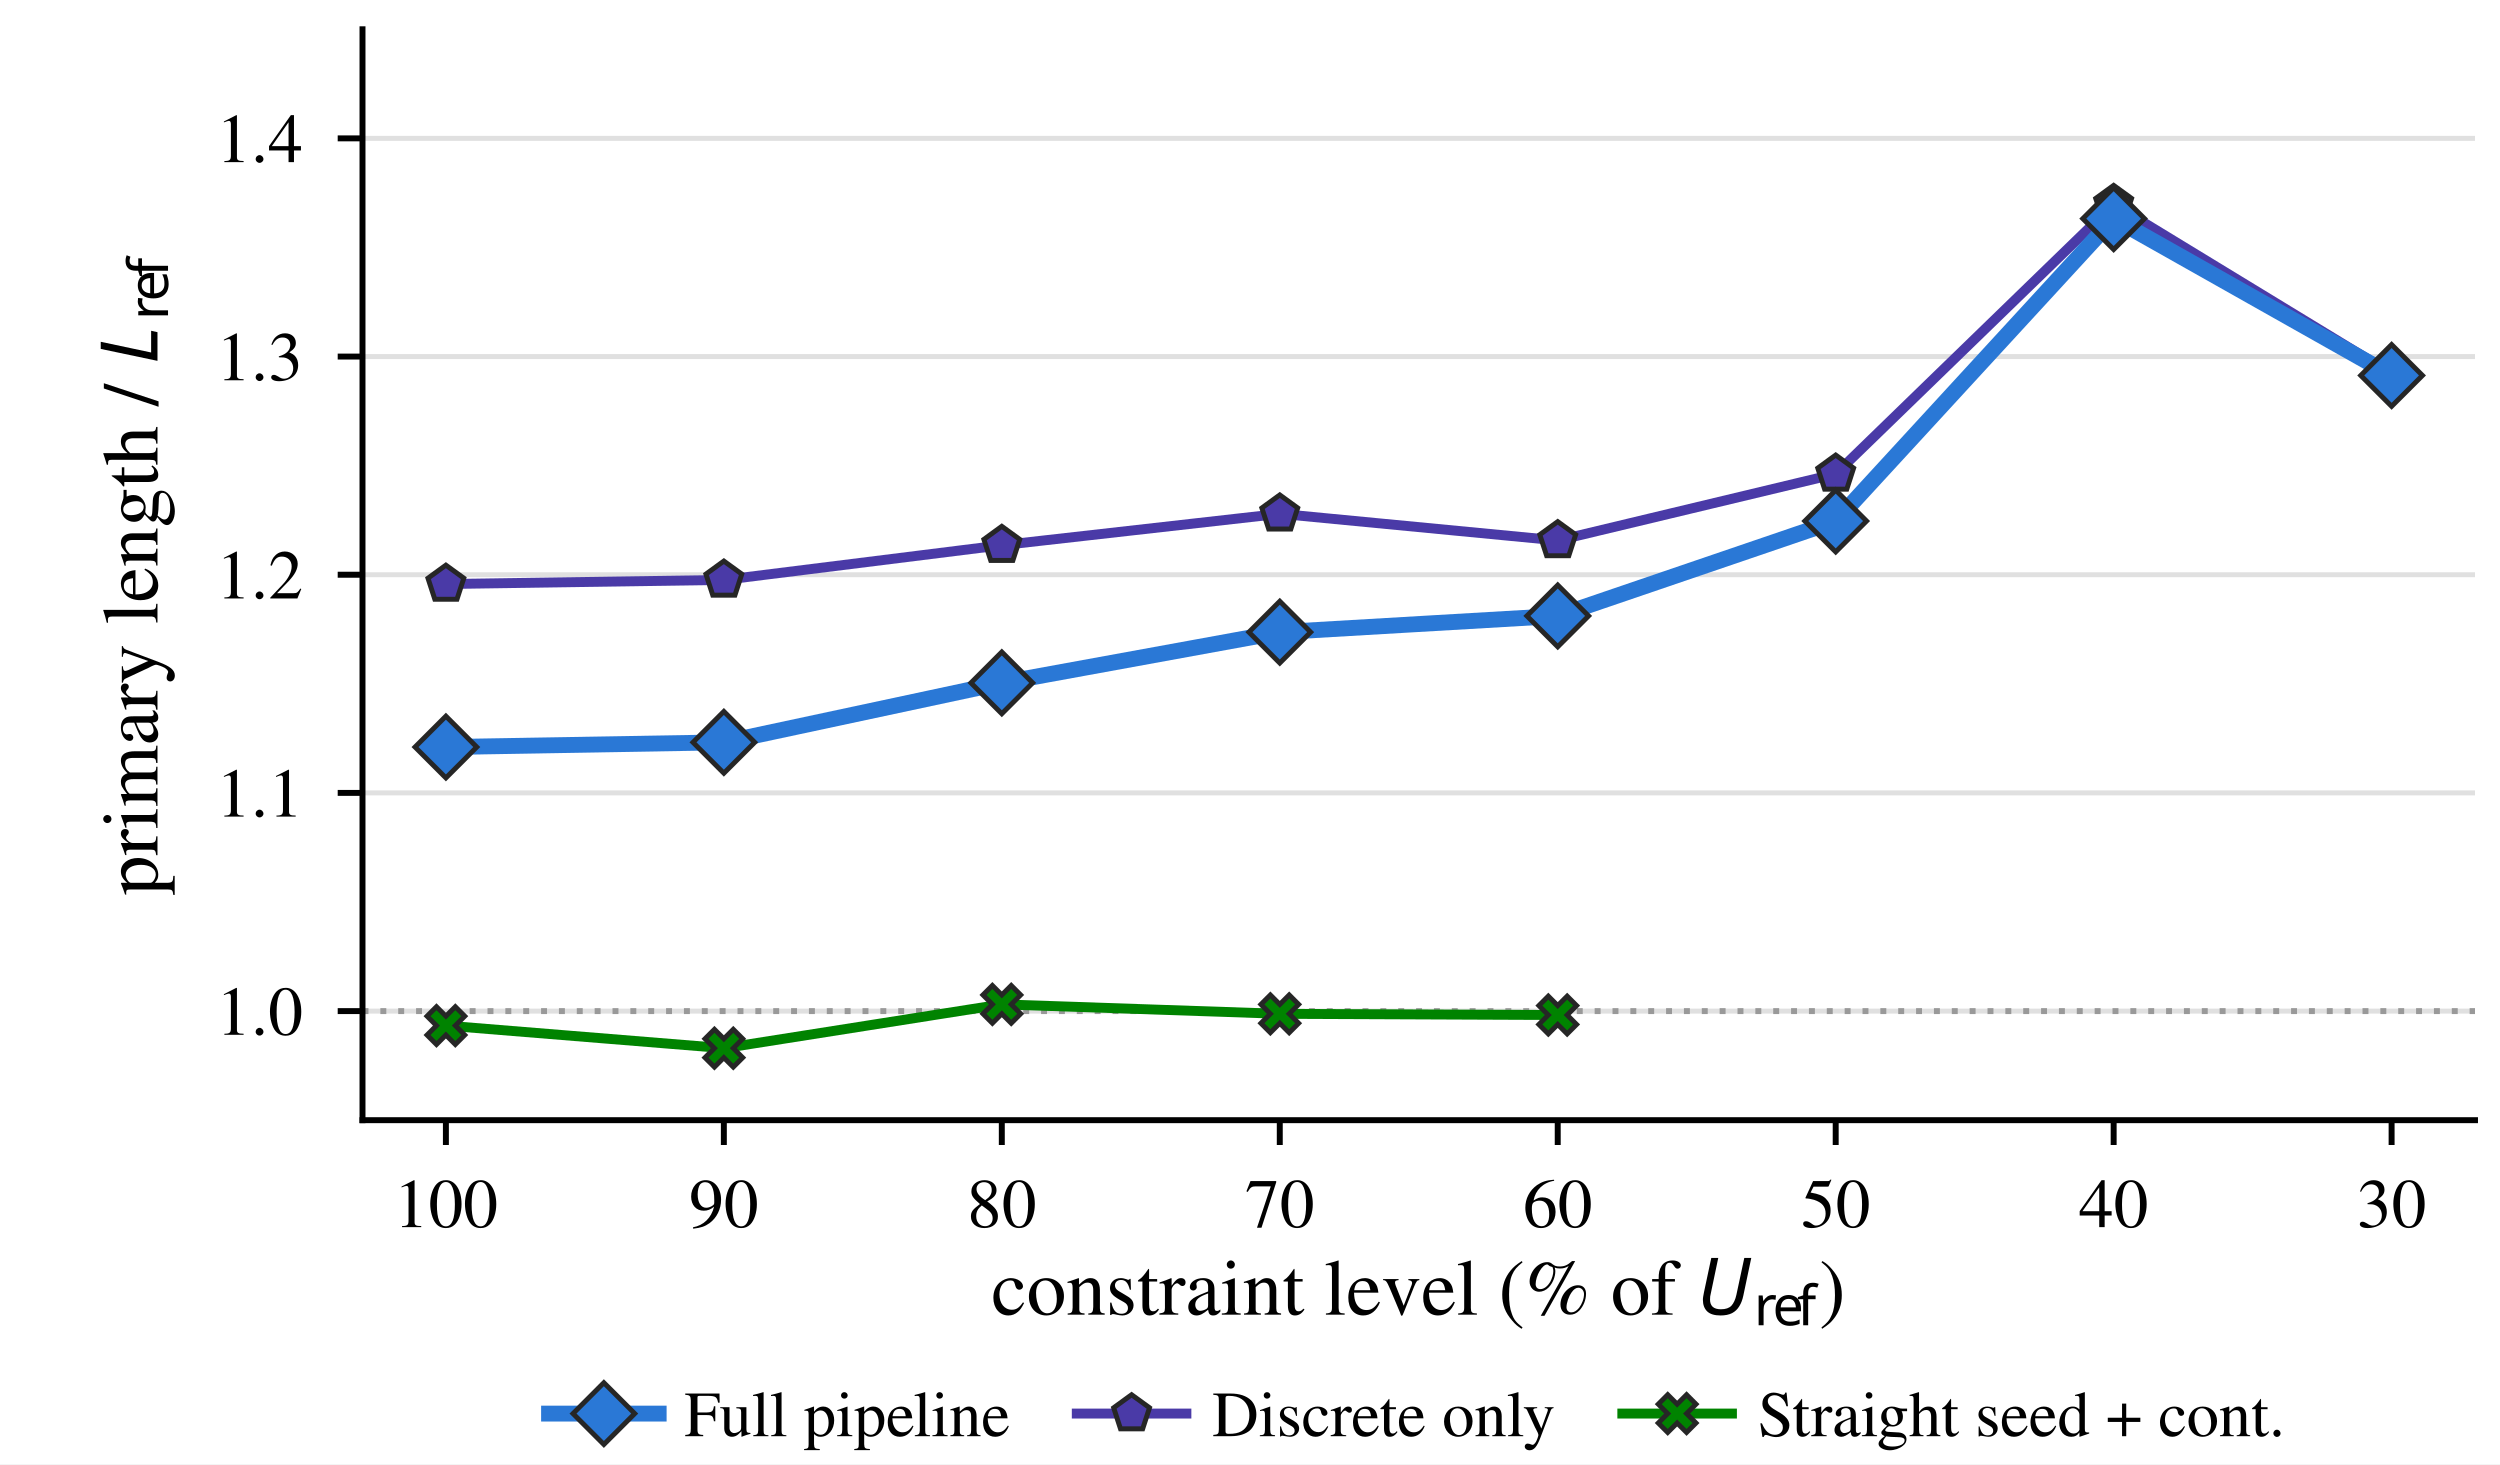
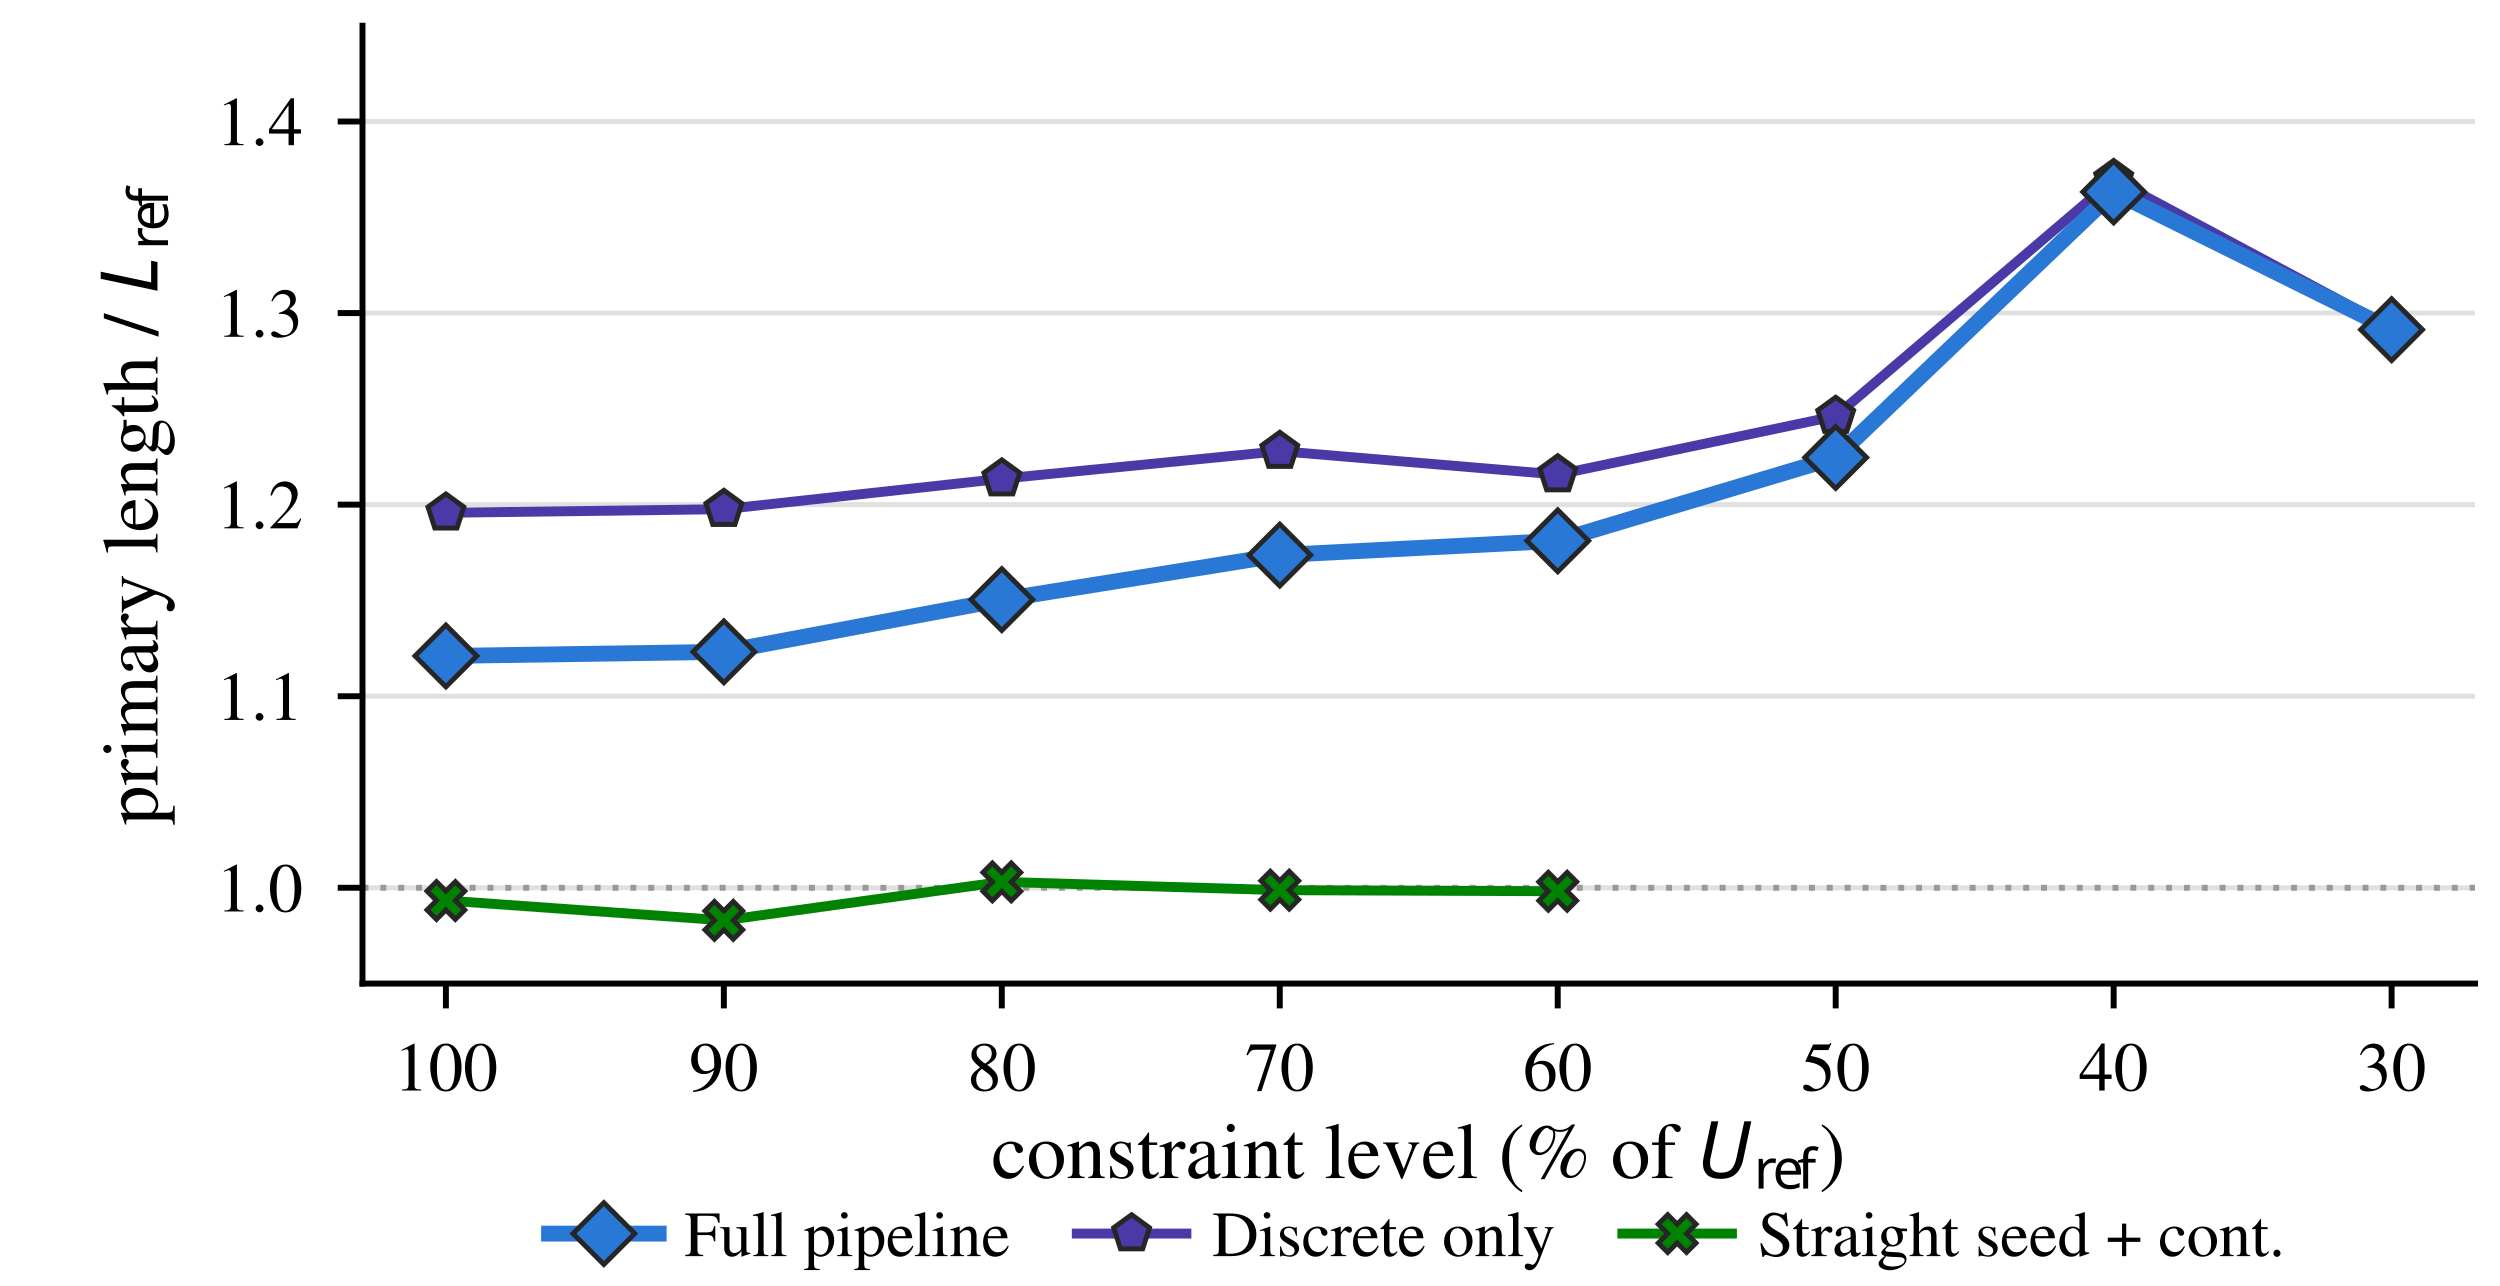
- <svg xmlns="http://www.w3.org/2000/svg" xmlns:xlink="http://www.w3.org/1999/xlink" width="252pt" height="147.6pt" viewBox="0 0 252 147.6" version="1.1">
+ <svg xmlns="http://www.w3.org/2000/svg" xmlns:xlink="http://www.w3.org/1999/xlink" width="252pt" height="129.6pt" viewBox="0 0 252 129.6" version="1.1">
  <defs>
    <style type="text/css">*{stroke-linejoin: round; stroke-linecap: butt}</style>
  </defs>
  <g id="figure_1">
    <g id="patch_1">
-       <path d="M 0 147.6  L 252 147.6  L 252 0  L 0 0  z " style="fill: #ffffff" />
+       <path d="M 0 129.6  L 252 129.6  L 252 0  L 0 0  z " style="fill: #ffffff" />
    </g>
    <g id="axes_1">
      <g id="patch_2">
-         <path d="M 36.54 112.914  L 249.48 112.914  L 249.48 2.952  L 36.54 2.952  z " style="fill: #ffffff" />
+         <path d="M 36.54 99.144  L 249.48 99.144  L 249.48 2.592  L 36.54 2.592  z " style="fill: #ffffff" />
      </g>
      <g id="matplotlib.axis_1">
        <g id="xtick_1">
          <g id="line2d_1">
            <defs>
-               <path id="ma26497e0ab" d="M 0 0  L 0 2.5  " style="stroke: #000000; stroke-width: 0.6" />
+               <path id="m6d21381312" d="M 0 0  L 0 2.5  " style="stroke: #000000; stroke-width: 0.6" />
            </defs>
            <g>
-               <use xlink:href="#ma26497e0ab" x="44.946" y="112.914" style="stroke: #000000; stroke-width: 0.6" />
+               <use xlink:href="#m6d21381312" x="44.946" y="99.144" style="stroke: #000000; stroke-width: 0.6" />
            </g>
          </g>
          <g id="text_1">
-             <text style="font-size: 7px; font-family: 'Nimbus Roman', 'Times New Roman', 'Liberation Serif', 'DejaVu Serif', serif; text-anchor: middle" x="44.946" y="123.695" transform="rotate(-0 44.94553 123.6948)">100</text>
+             <text style="font-size: 7px; font-family: 'Nimbus Roman', 'Times New Roman', 'Liberation Serif', 'DejaVu Serif', serif; text-anchor: middle" x="44.946" y="109.925" transform="rotate(-0 44.94553 109.9248)">100</text>
          </g>
        </g>
        <g id="xtick_2">
          <g id="line2d_2">
            <g>
-               <use xlink:href="#ma26497e0ab" x="72.964" y="112.914" style="stroke: #000000; stroke-width: 0.6" />
+               <use xlink:href="#m6d21381312" x="72.964" y="99.144" style="stroke: #000000; stroke-width: 0.6" />
            </g>
          </g>
          <g id="text_2">
-             <text style="font-size: 7px; font-family: 'Nimbus Roman', 'Times New Roman', 'Liberation Serif', 'DejaVu Serif', serif; text-anchor: middle" x="72.964" y="123.695" transform="rotate(-0 72.96395 123.6948)">90</text>
+             <text style="font-size: 7px; font-family: 'Nimbus Roman', 'Times New Roman', 'Liberation Serif', 'DejaVu Serif', serif; text-anchor: middle" x="72.964" y="109.925" transform="rotate(-0 72.96395 109.9248)">90</text>
          </g>
        </g>
        <g id="xtick_3">
          <g id="line2d_3">
            <g>
-               <use xlink:href="#ma26497e0ab" x="100.982" y="112.914" style="stroke: #000000; stroke-width: 0.6" />
+               <use xlink:href="#m6d21381312" x="100.982" y="99.144" style="stroke: #000000; stroke-width: 0.6" />
            </g>
          </g>
          <g id="text_3">
-             <text style="font-size: 7px; font-family: 'Nimbus Roman', 'Times New Roman', 'Liberation Serif', 'DejaVu Serif', serif; text-anchor: middle" x="100.982" y="123.695" transform="rotate(-0 100.9824 123.6948)">80</text>
+             <text style="font-size: 7px; font-family: 'Nimbus Roman', 'Times New Roman', 'Liberation Serif', 'DejaVu Serif', serif; text-anchor: middle" x="100.982" y="109.925" transform="rotate(-0 100.9824 109.9248)">80</text>
          </g>
        </g>
        <g id="xtick_4">
          <g id="line2d_4">
            <g>
-               <use xlink:href="#ma26497e0ab" x="129.001" y="112.914" style="stroke: #000000; stroke-width: 0.6" />
+               <use xlink:href="#m6d21381312" x="129.001" y="99.144" style="stroke: #000000; stroke-width: 0.6" />
            </g>
          </g>
          <g id="text_4">
-             <text style="font-size: 7px; font-family: 'Nimbus Roman', 'Times New Roman', 'Liberation Serif', 'DejaVu Serif', serif; text-anchor: middle" x="129.001" y="123.695" transform="rotate(-0 129.0008 123.6948)">70</text>
+             <text style="font-size: 7px; font-family: 'Nimbus Roman', 'Times New Roman', 'Liberation Serif', 'DejaVu Serif', serif; text-anchor: middle" x="129.001" y="109.925" transform="rotate(-0 129.0008 109.9248)">70</text>
          </g>
        </g>
        <g id="xtick_5">
          <g id="line2d_5">
            <g>
-               <use xlink:href="#ma26497e0ab" x="157.019" y="112.914" style="stroke: #000000; stroke-width: 0.6" />
+               <use xlink:href="#m6d21381312" x="157.019" y="99.144" style="stroke: #000000; stroke-width: 0.6" />
            </g>
          </g>
          <g id="text_5">
-             <text style="font-size: 7px; font-family: 'Nimbus Roman', 'Times New Roman', 'Liberation Serif', 'DejaVu Serif', serif; text-anchor: middle" x="157.019" y="123.695" transform="rotate(-0 157.0192 123.6948)">60</text>
+             <text style="font-size: 7px; font-family: 'Nimbus Roman', 'Times New Roman', 'Liberation Serif', 'DejaVu Serif', serif; text-anchor: middle" x="157.019" y="109.925" transform="rotate(-0 157.0192 109.9248)">60</text>
          </g>
        </g>
        <g id="xtick_6">
          <g id="line2d_6">
            <g>
-               <use xlink:href="#ma26497e0ab" x="185.038" y="112.914" style="stroke: #000000; stroke-width: 0.6" />
+               <use xlink:href="#m6d21381312" x="185.038" y="99.144" style="stroke: #000000; stroke-width: 0.6" />
            </g>
          </g>
          <g id="text_6">
-             <text style="font-size: 7px; font-family: 'Nimbus Roman', 'Times New Roman', 'Liberation Serif', 'DejaVu Serif', serif; text-anchor: middle" x="185.038" y="123.695" transform="rotate(-0 185.0376 123.6948)">50</text>
+             <text style="font-size: 7px; font-family: 'Nimbus Roman', 'Times New Roman', 'Liberation Serif', 'DejaVu Serif', serif; text-anchor: middle" x="185.038" y="109.925" transform="rotate(-0 185.0376 109.9248)">50</text>
          </g>
        </g>
        <g id="xtick_7">
          <g id="line2d_7">
            <g>
-               <use xlink:href="#ma26497e0ab" x="213.056" y="112.914" style="stroke: #000000; stroke-width: 0.6" />
+               <use xlink:href="#m6d21381312" x="213.056" y="99.144" style="stroke: #000000; stroke-width: 0.6" />
            </g>
          </g>
          <g id="text_7">
-             <text style="font-size: 7px; font-family: 'Nimbus Roman', 'Times New Roman', 'Liberation Serif', 'DejaVu Serif', serif; text-anchor: middle" x="213.056" y="123.695" transform="rotate(-0 213.0561 123.6948)">40</text>
+             <text style="font-size: 7px; font-family: 'Nimbus Roman', 'Times New Roman', 'Liberation Serif', 'DejaVu Serif', serif; text-anchor: middle" x="213.056" y="109.925" transform="rotate(-0 213.0561 109.9248)">40</text>
          </g>
        </g>
        <g id="xtick_8">
          <g id="line2d_8">
            <g>
-               <use xlink:href="#ma26497e0ab" x="241.074" y="112.914" style="stroke: #000000; stroke-width: 0.6" />
+               <use xlink:href="#m6d21381312" x="241.074" y="99.144" style="stroke: #000000; stroke-width: 0.6" />
            </g>
          </g>
          <g id="text_8">
-             <text style="font-size: 7px; font-family: 'Nimbus Roman', 'Times New Roman', 'Liberation Serif', 'DejaVu Serif', serif; text-anchor: middle" x="241.074" y="123.695" transform="rotate(-0 241.0745 123.6948)">30</text>
+             <text style="font-size: 7px; font-family: 'Nimbus Roman', 'Times New Roman', 'Liberation Serif', 'DejaVu Serif', serif; text-anchor: middle" x="241.074" y="109.925" transform="rotate(-0 241.0745 109.9248)">30</text>
          </g>
        </g>
        <g id="text_9">
-           <g transform="translate(99.93 132.6778)">
+           <g transform="translate(99.93 118.9077)">
            <text>
              <tspan x="0" y="-0.156" style="font-size: 8px; font-family: 'Nimbus Roman'">c</tspan>
              <tspan x="3.552" y="-0.156" style="font-size: 8px; font-family: 'Nimbus Roman'">o</tspan>
              <tspan x="7.552" y="-0.156" style="font-size: 8px; font-family: 'Nimbus Roman'">n</tspan>
              <tspan x="11.552" y="-0.156" style="font-size: 8px; font-family: 'Nimbus Roman'">s</tspan>
              <tspan x="14.664" y="-0.156" style="font-size: 8px; font-family: 'Nimbus Roman'">t</tspan>
              <tspan x="16.888" y="-0.156" style="font-size: 8px; font-family: 'Nimbus Roman'">r</tspan>
              <tspan x="19.552" y="-0.156" style="font-size: 8px; font-family: 'Nimbus Roman'">a</tspan>
              <tspan x="23.104" y="-0.156" style="font-size: 8px; font-family: 'Nimbus Roman'">i</tspan>
              <tspan x="25.328" y="-0.156" style="font-size: 8px; font-family: 'Nimbus Roman'">n</tspan>
              <tspan x="29.328" y="-0.156" style="font-size: 8px; font-family: 'Nimbus Roman'">t</tspan>
              <tspan x="31.552" y="-0.156" style="font-size: 8px; font-family: 'Nimbus Roman'"> </tspan>
              <tspan x="33.552" y="-0.156" style="font-size: 8px; font-family: 'Nimbus Roman'">l</tspan>
              <tspan x="35.776" y="-0.156" style="font-size: 8px; font-family: 'Nimbus Roman'">e</tspan>
              <tspan x="39.328" y="-0.156" style="font-size: 8px; font-family: 'Nimbus Roman'">v</tspan>
              <tspan x="43.328" y="-0.156" style="font-size: 8px; font-family: 'Nimbus Roman'">e</tspan>
              <tspan x="46.88" y="-0.156" style="font-size: 8px; font-family: 'Nimbus Roman'">l</tspan>
              <tspan x="49.104" y="-0.156" style="font-size: 8px; font-family: 'Nimbus Roman'"> </tspan>
              <tspan x="51.104" y="-0.156" style="font-size: 8px; font-family: 'Nimbus Roman'">(</tspan>
              <tspan x="53.768" y="-0.156" style="font-size: 8px; font-family: 'Nimbus Roman'">%</tspan>
              <tspan x="60.432" y="-0.156" style="font-size: 8px; font-family: 'Nimbus Roman'"> </tspan>
              <tspan x="62.432" y="-0.156" style="font-size: 8px; font-family: 'Nimbus Roman'">o</tspan>
              <tspan x="66.432" y="-0.156" style="font-size: 8px; font-family: 'Nimbus Roman'">f</tspan>
              <tspan x="69.096" y="-0.156" style="font-size: 8px; font-family: 'Nimbus Roman'"> </tspan>
              <tspan x="83.441" y="-0.156" style="font-size: 8px; font-family: 'Nimbus Roman'">)</tspan>
              <tspan x="71.096" y="-0.156" style="font-style: italic; font-size: 8px; font-family: 'STIXGeneral'">U</tspan>
              <tspan x="76.872" y="0.903" style="font-size: 5.6px; font-family: 'STIXGeneral'">r</tspan>
              <tspan x="78.736" y="0.903" style="font-size: 5.6px; font-family: 'STIXGeneral'">e</tspan>
              <tspan x="81.223" y="0.903" style="font-size: 5.6px; font-family: 'STIXGeneral'">f</tspan>
            </text>
          </g>
        </g>
      </g>
      <g id="matplotlib.axis_2">
        <g id="ytick_1">
          <g id="line2d_9">
-             <path d="M 36.54 101.918  L 249.48 101.918  " clip-path="url(#pc01aa2824c)" style="fill: none; stroke: #e0e0e0; stroke-width: 0.5; stroke-linecap: square" />
+             <path d="M 36.54 89.489  L 249.48 89.489  " clip-path="url(#pe777a006d1)" style="fill: none; stroke: #e0e0e0; stroke-width: 0.5; stroke-linecap: square" />
          </g>
          <g id="line2d_10">
            <defs>
-               <path id="mf2445690bf" d="M 0 0  L -2.5 0  " style="stroke: #000000; stroke-width: 0.6" />
+               <path id="me3c13b41c0" d="M 0 0  L -2.5 0  " style="stroke: #000000; stroke-width: 0.6" />
            </defs>
            <g>
-               <use xlink:href="#mf2445690bf" x="36.54" y="101.918" style="stroke: #000000; stroke-width: 0.6" />
+               <use xlink:href="#me3c13b41c0" x="36.54" y="89.489" style="stroke: #000000; stroke-width: 0.6" />
            </g>
          </g>
          <g id="text_10">
-             <text style="font-size: 7px; font-family: 'Nimbus Roman', 'Times New Roman', 'Liberation Serif', 'DejaVu Serif', serif; text-anchor: end" x="30.54" y="104.308" transform="rotate(-0 30.54 104.3082)">1.0</text>
+             <text style="font-size: 7px; font-family: 'Nimbus Roman', 'Times New Roman', 'Liberation Serif', 'DejaVu Serif', serif; text-anchor: end" x="30.54" y="91.879" transform="rotate(-0 30.54 91.87919)">1.0</text>
          </g>
        </g>
        <g id="ytick_2">
          <g id="line2d_11">
-             <path d="M 36.54 79.925  L 249.48 79.925  " clip-path="url(#pc01aa2824c)" style="fill: none; stroke: #e0e0e0; stroke-width: 0.5; stroke-linecap: square" />
+             <path d="M 36.54 70.178  L 249.48 70.178  " clip-path="url(#pe777a006d1)" style="fill: none; stroke: #e0e0e0; stroke-width: 0.5; stroke-linecap: square" />
          </g>
          <g id="line2d_12">
            <g>
-               <use xlink:href="#mf2445690bf" x="36.54" y="79.925" style="stroke: #000000; stroke-width: 0.6" />
+               <use xlink:href="#me3c13b41c0" x="36.54" y="70.178" style="stroke: #000000; stroke-width: 0.6" />
            </g>
          </g>
          <g id="text_11">
-             <text style="font-size: 7px; font-family: 'Nimbus Roman', 'Times New Roman', 'Liberation Serif', 'DejaVu Serif', serif; text-anchor: end" x="30.54" y="82.316" transform="rotate(-0 30.54 82.31579)">1.1</text>
+             <text style="font-size: 7px; font-family: 'Nimbus Roman', 'Times New Roman', 'Liberation Serif', 'DejaVu Serif', serif; text-anchor: end" x="30.54" y="72.569" transform="rotate(-0 30.54 72.56879)">1.1</text>
          </g>
        </g>
        <g id="ytick_3">
          <g id="line2d_13">
-             <path d="M 36.54 57.933  L 249.48 57.933  " clip-path="url(#pc01aa2824c)" style="fill: none; stroke: #e0e0e0; stroke-width: 0.5; stroke-linecap: square" />
+             <path d="M 36.54 50.868  L 249.48 50.868  " clip-path="url(#pe777a006d1)" style="fill: none; stroke: #e0e0e0; stroke-width: 0.5; stroke-linecap: square" />
          </g>
          <g id="line2d_14">
            <g>
-               <use xlink:href="#mf2445690bf" x="36.54" y="57.933" style="stroke: #000000; stroke-width: 0.6" />
+               <use xlink:href="#me3c13b41c0" x="36.54" y="50.868" style="stroke: #000000; stroke-width: 0.6" />
            </g>
          </g>
          <g id="text_12">
-             <text style="font-size: 7px; font-family: 'Nimbus Roman', 'Times New Roman', 'Liberation Serif', 'DejaVu Serif', serif; text-anchor: end" x="30.54" y="60.323" transform="rotate(-0 30.54 60.32339)">1.2</text>
+             <text style="font-size: 7px; font-family: 'Nimbus Roman', 'Times New Roman', 'Liberation Serif', 'DejaVu Serif', serif; text-anchor: end" x="30.54" y="53.258" transform="rotate(-0 30.54 53.25839)">1.2</text>
          </g>
        </g>
        <g id="ytick_4">
          <g id="line2d_15">
-             <path d="M 36.54 35.941  L 249.48 35.941  " clip-path="url(#pc01aa2824c)" style="fill: none; stroke: #e0e0e0; stroke-width: 0.5; stroke-linecap: square" />
+             <path d="M 36.54 31.558  L 249.48 31.558  " clip-path="url(#pe777a006d1)" style="fill: none; stroke: #e0e0e0; stroke-width: 0.5; stroke-linecap: square" />
          </g>
          <g id="line2d_16">
            <g>
-               <use xlink:href="#mf2445690bf" x="36.54" y="35.941" style="stroke: #000000; stroke-width: 0.6" />
+               <use xlink:href="#me3c13b41c0" x="36.54" y="31.558" style="stroke: #000000; stroke-width: 0.6" />
            </g>
          </g>
          <g id="text_13">
-             <text style="font-size: 7px; font-family: 'Nimbus Roman', 'Times New Roman', 'Liberation Serif', 'DejaVu Serif', serif; text-anchor: end" x="30.54" y="38.331" transform="rotate(-0 30.54 38.33099)">1.3</text>
+             <text style="font-size: 7px; font-family: 'Nimbus Roman', 'Times New Roman', 'Liberation Serif', 'DejaVu Serif', serif; text-anchor: end" x="30.54" y="33.948" transform="rotate(-0 30.54 33.94799)">1.3</text>
          </g>
        </g>
        <g id="ytick_5">
          <g id="line2d_17">
-             <path d="M 36.54 13.948  L 249.48 13.948  " clip-path="url(#pc01aa2824c)" style="fill: none; stroke: #e0e0e0; stroke-width: 0.5; stroke-linecap: square" />
+             <path d="M 36.54 12.247  L 249.48 12.247  " clip-path="url(#pe777a006d1)" style="fill: none; stroke: #e0e0e0; stroke-width: 0.5; stroke-linecap: square" />
          </g>
          <g id="line2d_18">
            <g>
-               <use xlink:href="#mf2445690bf" x="36.54" y="13.948" style="stroke: #000000; stroke-width: 0.6" />
+               <use xlink:href="#me3c13b41c0" x="36.54" y="12.247" style="stroke: #000000; stroke-width: 0.6" />
            </g>
          </g>
          <g id="text_14">
-             <text style="font-size: 7px; font-family: 'Nimbus Roman', 'Times New Roman', 'Liberation Serif', 'DejaVu Serif', serif; text-anchor: end" x="30.54" y="16.339" transform="rotate(-0 30.54 16.33859)">1.4</text>
+             <text style="font-size: 7px; font-family: 'Nimbus Roman', 'Times New Roman', 'Liberation Serif', 'DejaVu Serif', serif; text-anchor: end" x="30.54" y="14.638" transform="rotate(-0 30.54 14.63759)">1.4</text>
          </g>
        </g>
        <g id="text_15">
-           <g transform="translate(16.03 90.253) rotate(-90)">
+           <g transform="translate(16.03 83.188) rotate(-90)">
            <text>
              <tspan x="0" y="-0.156" style="font-size: 8px; font-family: 'Nimbus Roman'">p</tspan>
              <tspan x="4" y="-0.156" style="font-size: 8px; font-family: 'Nimbus Roman'">r</tspan>
              <tspan x="6.664" y="-0.156" style="font-size: 8px; font-family: 'Nimbus Roman'">i</tspan>
              <tspan x="8.888" y="-0.156" style="font-size: 8px; font-family: 'Nimbus Roman'">m</tspan>
              <tspan x="15.112" y="-0.156" style="font-size: 8px; font-family: 'Nimbus Roman'">a</tspan>
              <tspan x="18.664" y="-0.156" style="font-size: 8px; font-family: 'Nimbus Roman'">r</tspan>
              <tspan x="21.328" y="-0.156" style="font-size: 8px; font-family: 'Nimbus Roman'">y</tspan>
              <tspan x="25.328" y="-0.156" style="font-size: 8px; font-family: 'Nimbus Roman'"> </tspan>
              <tspan x="27.328" y="-0.156" style="font-size: 8px; font-family: 'Nimbus Roman'">l</tspan>
              <tspan x="29.552" y="-0.156" style="font-size: 8px; font-family: 'Nimbus Roman'">e</tspan>
              <tspan x="33.104" y="-0.156" style="font-size: 8px; font-family: 'Nimbus Roman'">n</tspan>
              <tspan x="37.104" y="-0.156" style="font-size: 8px; font-family: 'Nimbus Roman'">g</tspan>
              <tspan x="41.104" y="-0.156" style="font-size: 8px; font-family: 'Nimbus Roman'">t</tspan>
              <tspan x="43.328" y="-0.156" style="font-size: 8px; font-family: 'Nimbus Roman'">h</tspan>
              <tspan x="47.328" y="-0.156" style="font-size: 8px; font-family: 'Nimbus Roman'"> </tspan>
              <tspan x="49.328" y="-0.156" style="font-size: 8px; font-family: 'Nimbus Roman'">/</tspan>
              <tspan x="51.552" y="-0.156" style="font-size: 8px; font-family: 'Nimbus Roman'"> </tspan>
              <tspan x="53.552" y="-0.156" style="font-style: italic; font-size: 8px; font-family: 'STIXGeneral'">L</tspan>
              <tspan x="58" y="0.903" style="font-size: 5.6px; font-family: 'STIXGeneral'">r</tspan>
              <tspan x="59.865" y="0.903" style="font-size: 5.6px; font-family: 'STIXGeneral'">e</tspan>
              <tspan x="62.351" y="0.903" style="font-size: 5.6px; font-family: 'STIXGeneral'">f</tspan>
            </text>
          </g>
        </g>
      </g>
      <g id="line2d_19">
-         <path d="M 36.54 101.918  L 249.48 101.918  " clip-path="url(#pc01aa2824c)" style="fill: none; stroke-dasharray: 0.6,1.2; stroke-dashoffset: 0; stroke: #999999; stroke-width: 0.6" />
+         <path d="M 36.54 89.489  L 249.48 89.489  " clip-path="url(#pe777a006d1)" style="fill: none; stroke-dasharray: 0.6,1.2; stroke-dashoffset: 0; stroke: #999999; stroke-width: 0.6" />
      </g>
      <g id="patch_3">
-         <path d="M 36.54 112.914  L 36.54 2.952  " style="fill: none; stroke: #000000; stroke-width: 0.6; stroke-linejoin: miter; stroke-linecap: square" />
+         <path d="M 36.54 99.144  L 36.54 2.592  " style="fill: none; stroke: #000000; stroke-width: 0.6; stroke-linejoin: miter; stroke-linecap: square" />
      </g>
      <g id="patch_4">
-         <path d="M 36.54 112.914  L 249.48 112.914  " style="fill: none; stroke: #000000; stroke-width: 0.6; stroke-linejoin: miter; stroke-linecap: square" />
+         <path d="M 36.54 99.144  L 249.48 99.144  " style="fill: none; stroke: #000000; stroke-width: 0.6; stroke-linejoin: miter; stroke-linecap: square" />
      </g>
      <g id="line2d_20">
-         <path d="M 44.946 103.379  L 72.964 105.659  L 100.982 101.239  L 129.001 102.193  L 157.019 102.314  " clip-path="url(#pc01aa2824c)" style="fill: none; stroke: #008300; stroke-linecap: square" />
+         <path d="M 44.946 90.772  L 72.964 92.773  L 100.982 88.893  L 129.001 89.73  L 157.019 89.836  " clip-path="url(#pe777a006d1)" style="fill: none; stroke: #008300; stroke-linecap: square" />
        <defs>
-           <path id="md436e4405c" d="M -0.95 1.9  L 0 0.95  L 0.95 1.9  L 1.9 0.95  L 0.95 0  L 1.9 -0.95  L 0.95 -1.9  L 0 -0.95  L -0.95 -1.9  L -1.9 -0.95  L -0.95 0  L -1.9 0.95  z " style="stroke: #262626; stroke-width: 0.5; stroke-linejoin: miter" />
+           <path id="md8bb43cd05" d="M -0.95 1.9  L 0 0.95  L 0.95 1.9  L 1.9 0.95  L 0.95 0  L 1.9 -0.95  L 0.95 -1.9  L 0 -0.95  L -0.95 -1.9  L -1.9 -0.95  L -0.95 0  L -1.9 0.95  z " style="stroke: #262626; stroke-width: 0.5; stroke-linejoin: miter" />
        </defs>
-         <g clip-path="url(#pc01aa2824c)">
-           <use xlink:href="#md436e4405c" x="44.946" y="103.379" style="fill: #008300; stroke: #262626; stroke-width: 0.5; stroke-linejoin: miter" />
-           <use xlink:href="#md436e4405c" x="72.964" y="105.659" style="fill: #008300; stroke: #262626; stroke-width: 0.5; stroke-linejoin: miter" />
-           <use xlink:href="#md436e4405c" x="100.982" y="101.239" style="fill: #008300; stroke: #262626; stroke-width: 0.5; stroke-linejoin: miter" />
-           <use xlink:href="#md436e4405c" x="129.001" y="102.193" style="fill: #008300; stroke: #262626; stroke-width: 0.5; stroke-linejoin: miter" />
-           <use xlink:href="#md436e4405c" x="157.019" y="102.314" style="fill: #008300; stroke: #262626; stroke-width: 0.5; stroke-linejoin: miter" />
+         <g clip-path="url(#pe777a006d1)">
+           <use xlink:href="#md8bb43cd05" x="44.946" y="90.772" style="fill: #008300; stroke: #262626; stroke-width: 0.5; stroke-linejoin: miter" />
+           <use xlink:href="#md8bb43cd05" x="72.964" y="92.773" style="fill: #008300; stroke: #262626; stroke-width: 0.5; stroke-linejoin: miter" />
+           <use xlink:href="#md8bb43cd05" x="100.982" y="88.893" style="fill: #008300; stroke: #262626; stroke-width: 0.5; stroke-linejoin: miter" />
+           <use xlink:href="#md8bb43cd05" x="129.001" y="89.73" style="fill: #008300; stroke: #262626; stroke-width: 0.5; stroke-linejoin: miter" />
+           <use xlink:href="#md8bb43cd05" x="157.019" y="89.836" style="fill: #008300; stroke: #262626; stroke-width: 0.5; stroke-linejoin: miter" />
        </g>
      </g>
      <g id="line2d_21">
-         <path d="M 44.946 58.868  L 72.964 58.456  L 100.982 54.955  L 129.001 51.789  L 157.019 54.481  L 185.038 47.77  L 213.056 20.586  L 241.074 37.656  " clip-path="url(#pc01aa2824c)" style="fill: none; stroke: #4a3aa7; stroke-linecap: square" />
+         <path d="M 44.946 51.689  L 72.964 51.327  L 100.982 48.253  L 129.001 45.473  L 157.019 47.837  L 185.038 41.944  L 213.056 18.076  L 241.074 33.064  " clip-path="url(#pe777a006d1)" style="fill: none; stroke: #4a3aa7; stroke-linecap: square" />
        <defs>
-           <path id="m596111a6c3" d="M 0 -1.9  L -1.807 -0.587  L -1.117 1.537  L 1.117 1.537  L 1.807 -0.587  z " style="stroke: #262626; stroke-width: 0.5; stroke-linejoin: miter" />
+           <path id="m0d9378f313" d="M 0 -1.9  L -1.807 -0.587  L -1.117 1.537  L 1.117 1.537  L 1.807 -0.587  z " style="stroke: #262626; stroke-width: 0.5; stroke-linejoin: miter" />
        </defs>
-         <g clip-path="url(#pc01aa2824c)">
-           <use xlink:href="#m596111a6c3" x="44.946" y="58.868" style="fill: #4a3aa7; stroke: #262626; stroke-width: 0.5; stroke-linejoin: miter" />
-           <use xlink:href="#m596111a6c3" x="72.964" y="58.456" style="fill: #4a3aa7; stroke: #262626; stroke-width: 0.5; stroke-linejoin: miter" />
-           <use xlink:href="#m596111a6c3" x="100.982" y="54.955" style="fill: #4a3aa7; stroke: #262626; stroke-width: 0.5; stroke-linejoin: miter" />
-           <use xlink:href="#m596111a6c3" x="129.001" y="51.789" style="fill: #4a3aa7; stroke: #262626; stroke-width: 0.5; stroke-linejoin: miter" />
-           <use xlink:href="#m596111a6c3" x="157.019" y="54.481" style="fill: #4a3aa7; stroke: #262626; stroke-width: 0.5; stroke-linejoin: miter" />
-           <use xlink:href="#m596111a6c3" x="185.038" y="47.77" style="fill: #4a3aa7; stroke: #262626; stroke-width: 0.5; stroke-linejoin: miter" />
-           <use xlink:href="#m596111a6c3" x="213.056" y="20.586" style="fill: #4a3aa7; stroke: #262626; stroke-width: 0.5; stroke-linejoin: miter" />
-           <use xlink:href="#m596111a6c3" x="241.074" y="37.656" style="fill: #4a3aa7; stroke: #262626; stroke-width: 0.5; stroke-linejoin: miter" />
+         <g clip-path="url(#pe777a006d1)">
+           <use xlink:href="#m0d9378f313" x="44.946" y="51.689" style="fill: #4a3aa7; stroke: #262626; stroke-width: 0.5; stroke-linejoin: miter" />
+           <use xlink:href="#m0d9378f313" x="72.964" y="51.327" style="fill: #4a3aa7; stroke: #262626; stroke-width: 0.5; stroke-linejoin: miter" />
+           <use xlink:href="#m0d9378f313" x="100.982" y="48.253" style="fill: #4a3aa7; stroke: #262626; stroke-width: 0.5; stroke-linejoin: miter" />
+           <use xlink:href="#m0d9378f313" x="129.001" y="45.473" style="fill: #4a3aa7; stroke: #262626; stroke-width: 0.5; stroke-linejoin: miter" />
+           <use xlink:href="#m0d9378f313" x="157.019" y="47.837" style="fill: #4a3aa7; stroke: #262626; stroke-width: 0.5; stroke-linejoin: miter" />
+           <use xlink:href="#m0d9378f313" x="185.038" y="41.944" style="fill: #4a3aa7; stroke: #262626; stroke-width: 0.5; stroke-linejoin: miter" />
+           <use xlink:href="#m0d9378f313" x="213.056" y="18.076" style="fill: #4a3aa7; stroke: #262626; stroke-width: 0.5; stroke-linejoin: miter" />
+           <use xlink:href="#m0d9378f313" x="241.074" y="33.064" style="fill: #4a3aa7; stroke: #262626; stroke-width: 0.5; stroke-linejoin: miter" />
        </g>
      </g>
      <g id="line2d_22">
-         <path d="M 44.946 75.302  L 72.964 74.827  L 100.982 68.833  L 129.001 63.72  L 157.019 62.084  L 185.038 52.519  L 213.056 22.037  L 241.074 37.845  " clip-path="url(#pc01aa2824c)" style="fill: none; stroke: #2a78d6; stroke-width: 1.6; stroke-linecap: square" />
+         <path d="M 44.946 66.119  L 72.964 65.702  L 100.982 60.439  L 129.001 55.949  L 157.019 54.513  L 185.038 46.115  L 213.056 19.349  L 241.074 33.23  " clip-path="url(#pe777a006d1)" style="fill: none; stroke: #2a78d6; stroke-width: 1.6; stroke-linecap: square" />
        <defs>
-           <path id="m5b4ec7a07b" d="M -0 3.111  L 3.111 0  L 0 -3.111  L -3.111 -0  z " style="stroke: #262626; stroke-width: 0.5; stroke-linejoin: miter" />
+           <path id="mf78c7d0034" d="M -0 3.111  L 3.111 0  L 0 -3.111  L -3.111 -0  z " style="stroke: #262626; stroke-width: 0.5; stroke-linejoin: miter" />
        </defs>
-         <g clip-path="url(#pc01aa2824c)">
-           <use xlink:href="#m5b4ec7a07b" x="44.946" y="75.302" style="fill: #2a78d6; stroke: #262626; stroke-width: 0.5; stroke-linejoin: miter" />
-           <use xlink:href="#m5b4ec7a07b" x="72.964" y="74.827" style="fill: #2a78d6; stroke: #262626; stroke-width: 0.5; stroke-linejoin: miter" />
-           <use xlink:href="#m5b4ec7a07b" x="100.982" y="68.833" style="fill: #2a78d6; stroke: #262626; stroke-width: 0.5; stroke-linejoin: miter" />
-           <use xlink:href="#m5b4ec7a07b" x="129.001" y="63.72" style="fill: #2a78d6; stroke: #262626; stroke-width: 0.5; stroke-linejoin: miter" />
-           <use xlink:href="#m5b4ec7a07b" x="157.019" y="62.084" style="fill: #2a78d6; stroke: #262626; stroke-width: 0.5; stroke-linejoin: miter" />
-           <use xlink:href="#m5b4ec7a07b" x="185.038" y="52.519" style="fill: #2a78d6; stroke: #262626; stroke-width: 0.5; stroke-linejoin: miter" />
-           <use xlink:href="#m5b4ec7a07b" x="213.056" y="22.037" style="fill: #2a78d6; stroke: #262626; stroke-width: 0.5; stroke-linejoin: miter" />
-           <use xlink:href="#m5b4ec7a07b" x="241.074" y="37.845" style="fill: #2a78d6; stroke: #262626; stroke-width: 0.5; stroke-linejoin: miter" />
+         <g clip-path="url(#pe777a006d1)">
+           <use xlink:href="#mf78c7d0034" x="44.946" y="66.119" style="fill: #2a78d6; stroke: #262626; stroke-width: 0.5; stroke-linejoin: miter" />
+           <use xlink:href="#mf78c7d0034" x="72.964" y="65.702" style="fill: #2a78d6; stroke: #262626; stroke-width: 0.5; stroke-linejoin: miter" />
+           <use xlink:href="#mf78c7d0034" x="100.982" y="60.439" style="fill: #2a78d6; stroke: #262626; stroke-width: 0.5; stroke-linejoin: miter" />
+           <use xlink:href="#mf78c7d0034" x="129.001" y="55.949" style="fill: #2a78d6; stroke: #262626; stroke-width: 0.5; stroke-linejoin: miter" />
+           <use xlink:href="#mf78c7d0034" x="157.019" y="54.513" style="fill: #2a78d6; stroke: #262626; stroke-width: 0.5; stroke-linejoin: miter" />
+           <use xlink:href="#mf78c7d0034" x="185.038" y="46.115" style="fill: #2a78d6; stroke: #262626; stroke-width: 0.5; stroke-linejoin: miter" />
+           <use xlink:href="#mf78c7d0034" x="213.056" y="19.349" style="fill: #2a78d6; stroke: #262626; stroke-width: 0.5; stroke-linejoin: miter" />
+           <use xlink:href="#mf78c7d0034" x="241.074" y="33.23" style="fill: #2a78d6; stroke: #262626; stroke-width: 0.5; stroke-linejoin: miter" />
        </g>
      </g>
    </g>
    <g id="legend_1">
      <g id="line2d_23">
-         <path d="M 55.344 142.489  L 60.869 142.489  L 66.394 142.489  " style="fill: none; stroke: #2a78d6; stroke-width: 1.6; stroke-linecap: square" />
+         <path d="M 55.344 124.345  L 60.869 124.345  L 66.394 124.345  " style="fill: none; stroke: #2a78d6; stroke-width: 1.6; stroke-linecap: square" />
        <g>
-           <use xlink:href="#m5b4ec7a07b" x="60.869" y="142.489" style="fill: #2a78d6; stroke: #262626; stroke-width: 0.5; stroke-linejoin: miter" />
+           <use xlink:href="#mf78c7d0034" x="60.869" y="124.345" style="fill: #2a78d6; stroke: #262626; stroke-width: 0.5; stroke-linejoin: miter" />
        </g>
      </g>
      <g id="text_16">
-         <text style="font-size: 6.5px; font-family: 'Nimbus Roman', 'Times New Roman', 'Liberation Serif', 'DejaVu Serif', serif; text-anchor: start" x="68.994" y="144.764" transform="rotate(-0 68.99379 144.764)">Full pipeline</text>
+         <text style="font-size: 6.5px; font-family: 'Nimbus Roman', 'Times New Roman', 'Liberation Serif', 'DejaVu Serif', serif; text-anchor: start" x="68.994" y="126.62" transform="rotate(-0 68.99379 126.62)">Full pipeline</text>
      </g>
      <g id="line2d_24">
-         <path d="M 108.539 142.489  L 114.064 142.489  L 119.589 142.489  " style="fill: none; stroke: #4a3aa7; stroke-linecap: square" />
+         <path d="M 108.539 124.345  L 114.064 124.345  L 119.589 124.345  " style="fill: none; stroke: #4a3aa7; stroke-linecap: square" />
        <g>
-           <use xlink:href="#m596111a6c3" x="114.064" y="142.489" style="fill: #4a3aa7; stroke: #262626; stroke-width: 0.5; stroke-linejoin: miter" />
+           <use xlink:href="#m0d9378f313" x="114.064" y="124.345" style="fill: #4a3aa7; stroke: #262626; stroke-width: 0.5; stroke-linejoin: miter" />
        </g>
      </g>
      <g id="text_17">
-         <text style="font-size: 6.5px; font-family: 'Nimbus Roman', 'Times New Roman', 'Liberation Serif', 'DejaVu Serif', serif; text-anchor: start" x="122.189" y="144.764" transform="rotate(-0 122.1892 144.764)">Discrete only</text>
+         <text style="font-size: 6.5px; font-family: 'Nimbus Roman', 'Times New Roman', 'Liberation Serif', 'DejaVu Serif', serif; text-anchor: start" x="122.189" y="126.62" transform="rotate(-0 122.1892 126.62)">Discrete only</text>
      </g>
      <g id="line2d_25">
-         <path d="M 163.53 142.489  L 169.055 142.489  L 174.58 142.489  " style="fill: none; stroke: #008300; stroke-linecap: square" />
+         <path d="M 163.53 124.345  L 169.055 124.345  L 174.58 124.345  " style="fill: none; stroke: #008300; stroke-linecap: square" />
        <g>
-           <use xlink:href="#md436e4405c" x="169.055" y="142.489" style="fill: #008300; stroke: #262626; stroke-width: 0.5; stroke-linejoin: miter" />
+           <use xlink:href="#md8bb43cd05" x="169.055" y="124.345" style="fill: #008300; stroke: #262626; stroke-width: 0.5; stroke-linejoin: miter" />
        </g>
      </g>
      <g id="text_18">
-         <text style="font-size: 6.5px; font-family: 'Nimbus Roman', 'Times New Roman', 'Liberation Serif', 'DejaVu Serif', serif; text-anchor: start" x="177.18" y="144.764" transform="rotate(-0 177.1802 144.764)">Straight seed + cont.</text>
+         <text style="font-size: 6.5px; font-family: 'Nimbus Roman', 'Times New Roman', 'Liberation Serif', 'DejaVu Serif', serif; text-anchor: start" x="177.18" y="126.62" transform="rotate(-0 177.1802 126.62)">Straight seed + cont.</text>
      </g>
    </g>
  </g>
  <defs>
-     <clipPath id="pc01aa2824c">
-       <rect x="36.54" y="2.952" width="212.94" height="109.962" />
+     <clipPath id="pe777a006d1">
+       <rect x="36.54" y="2.592" width="212.94" height="96.552" />
    </clipPath>
  </defs>
</svg>
